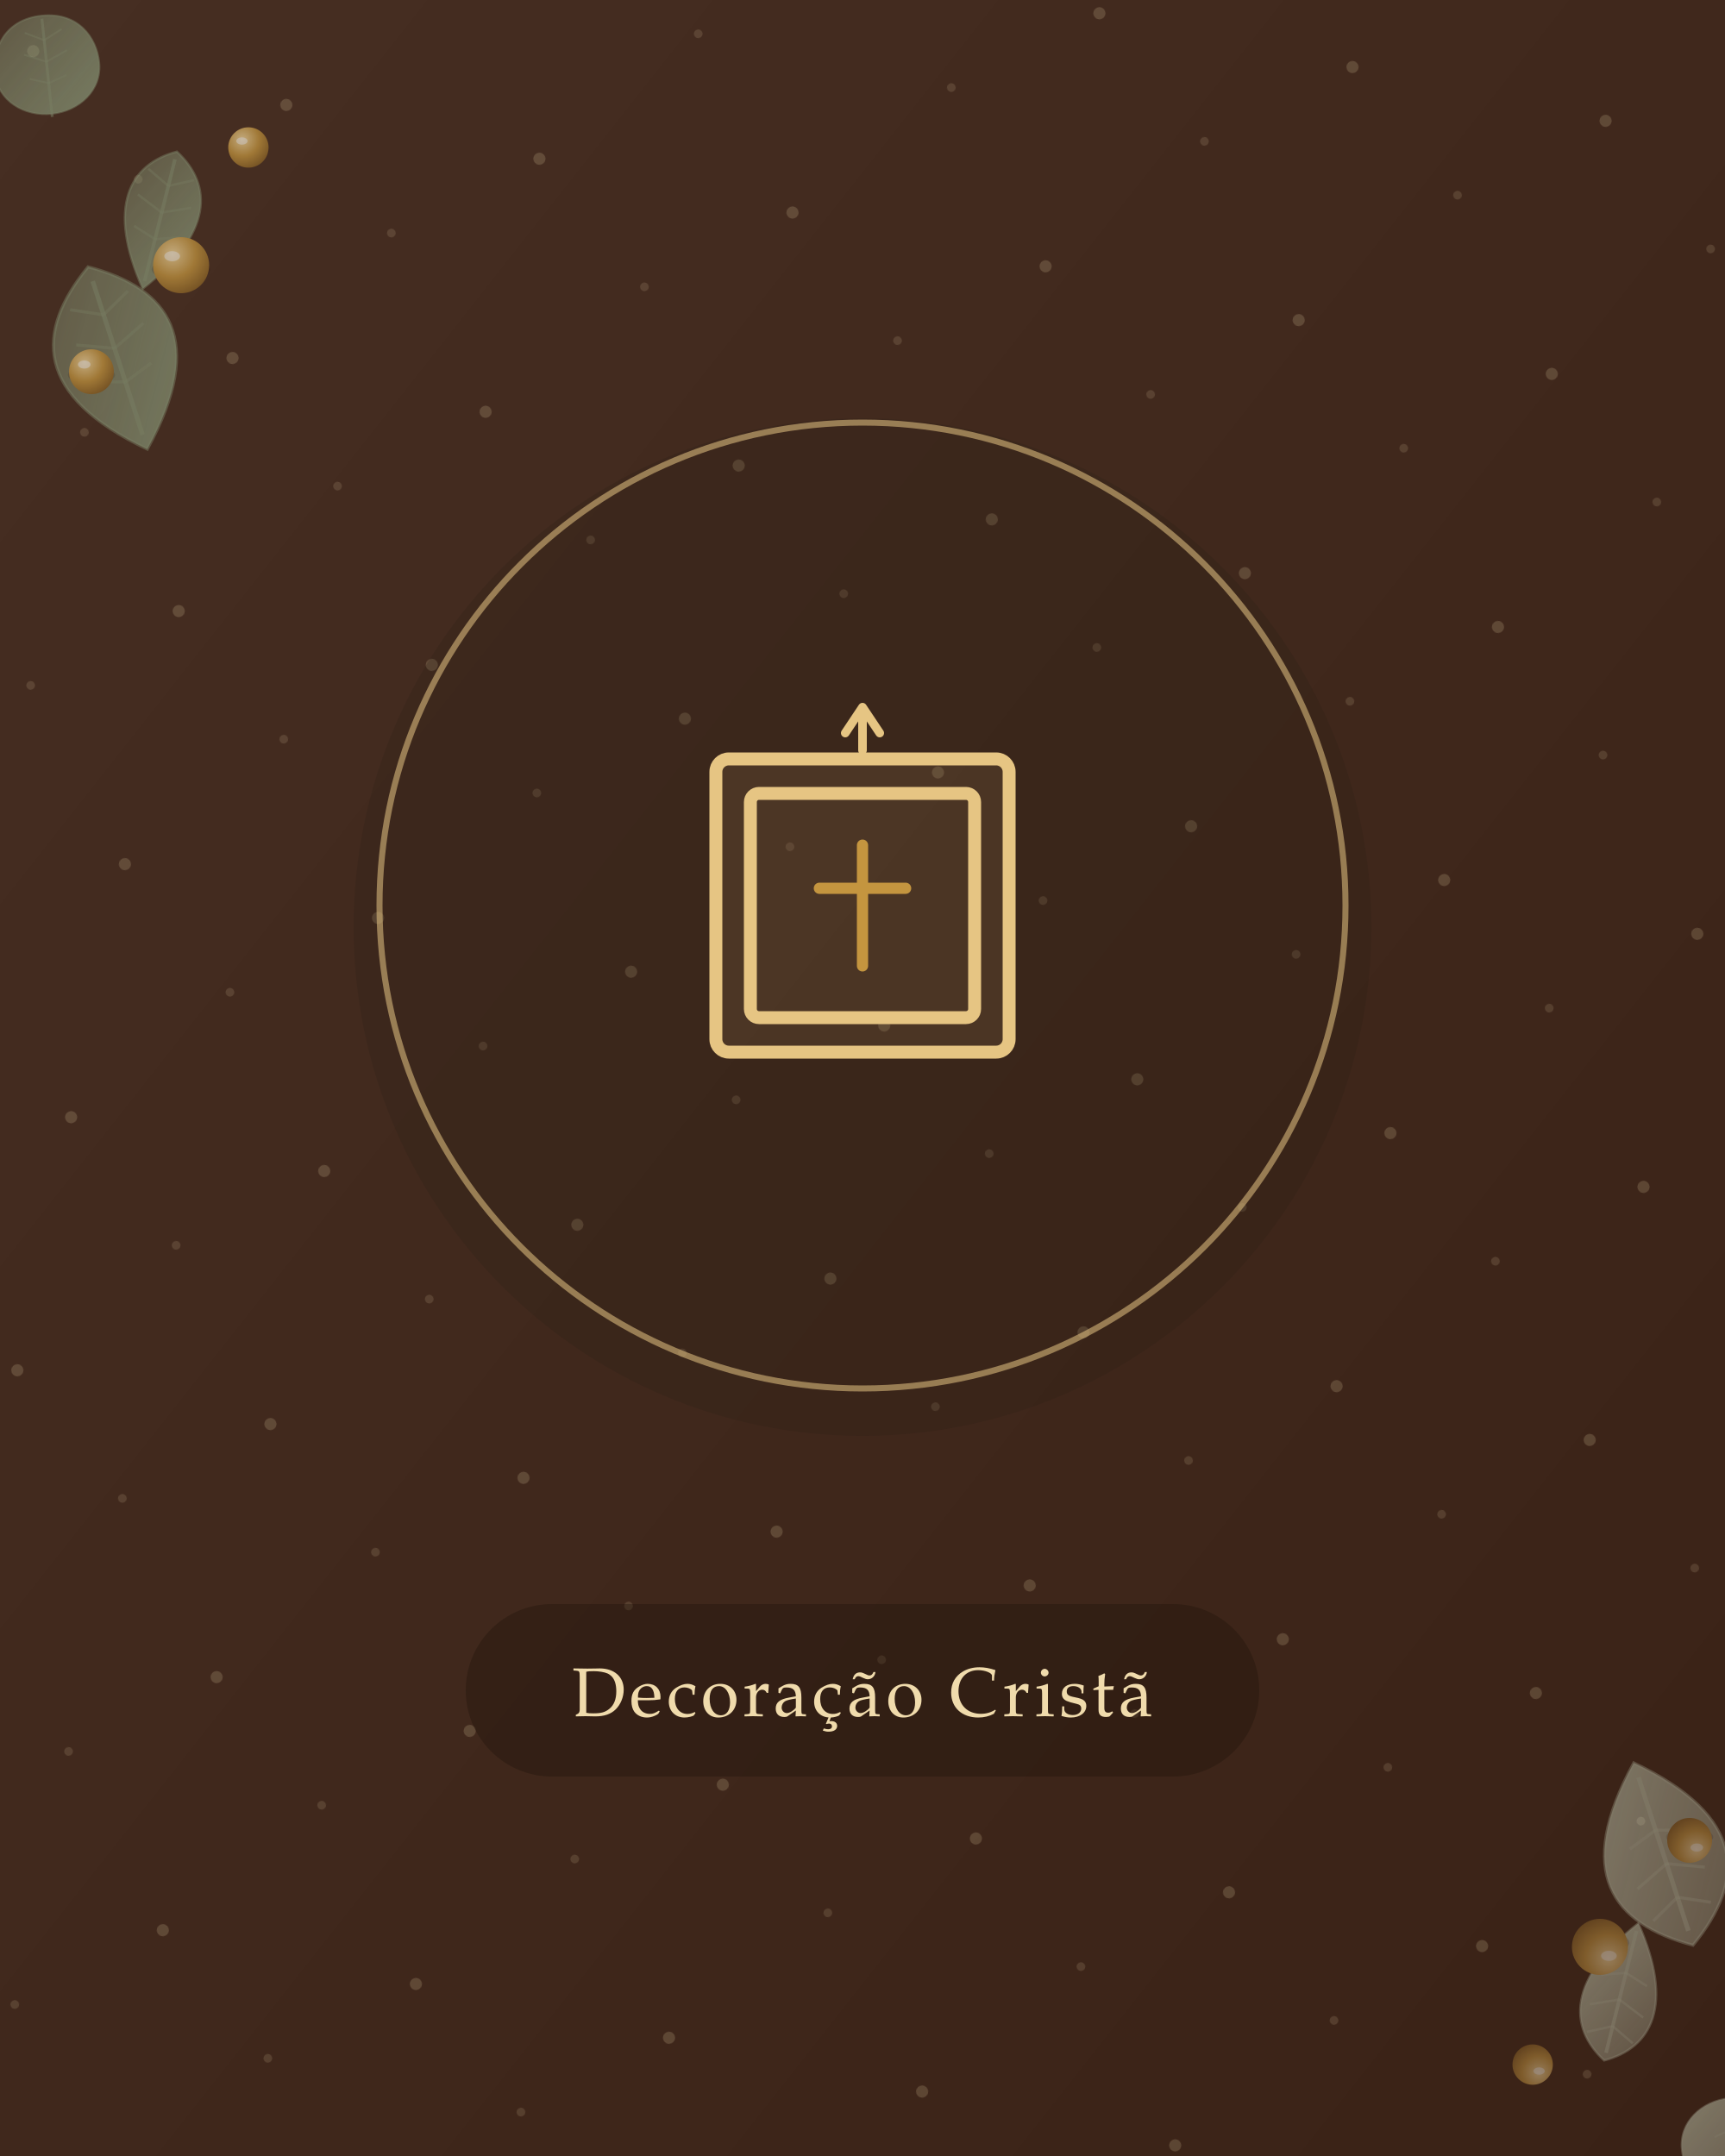
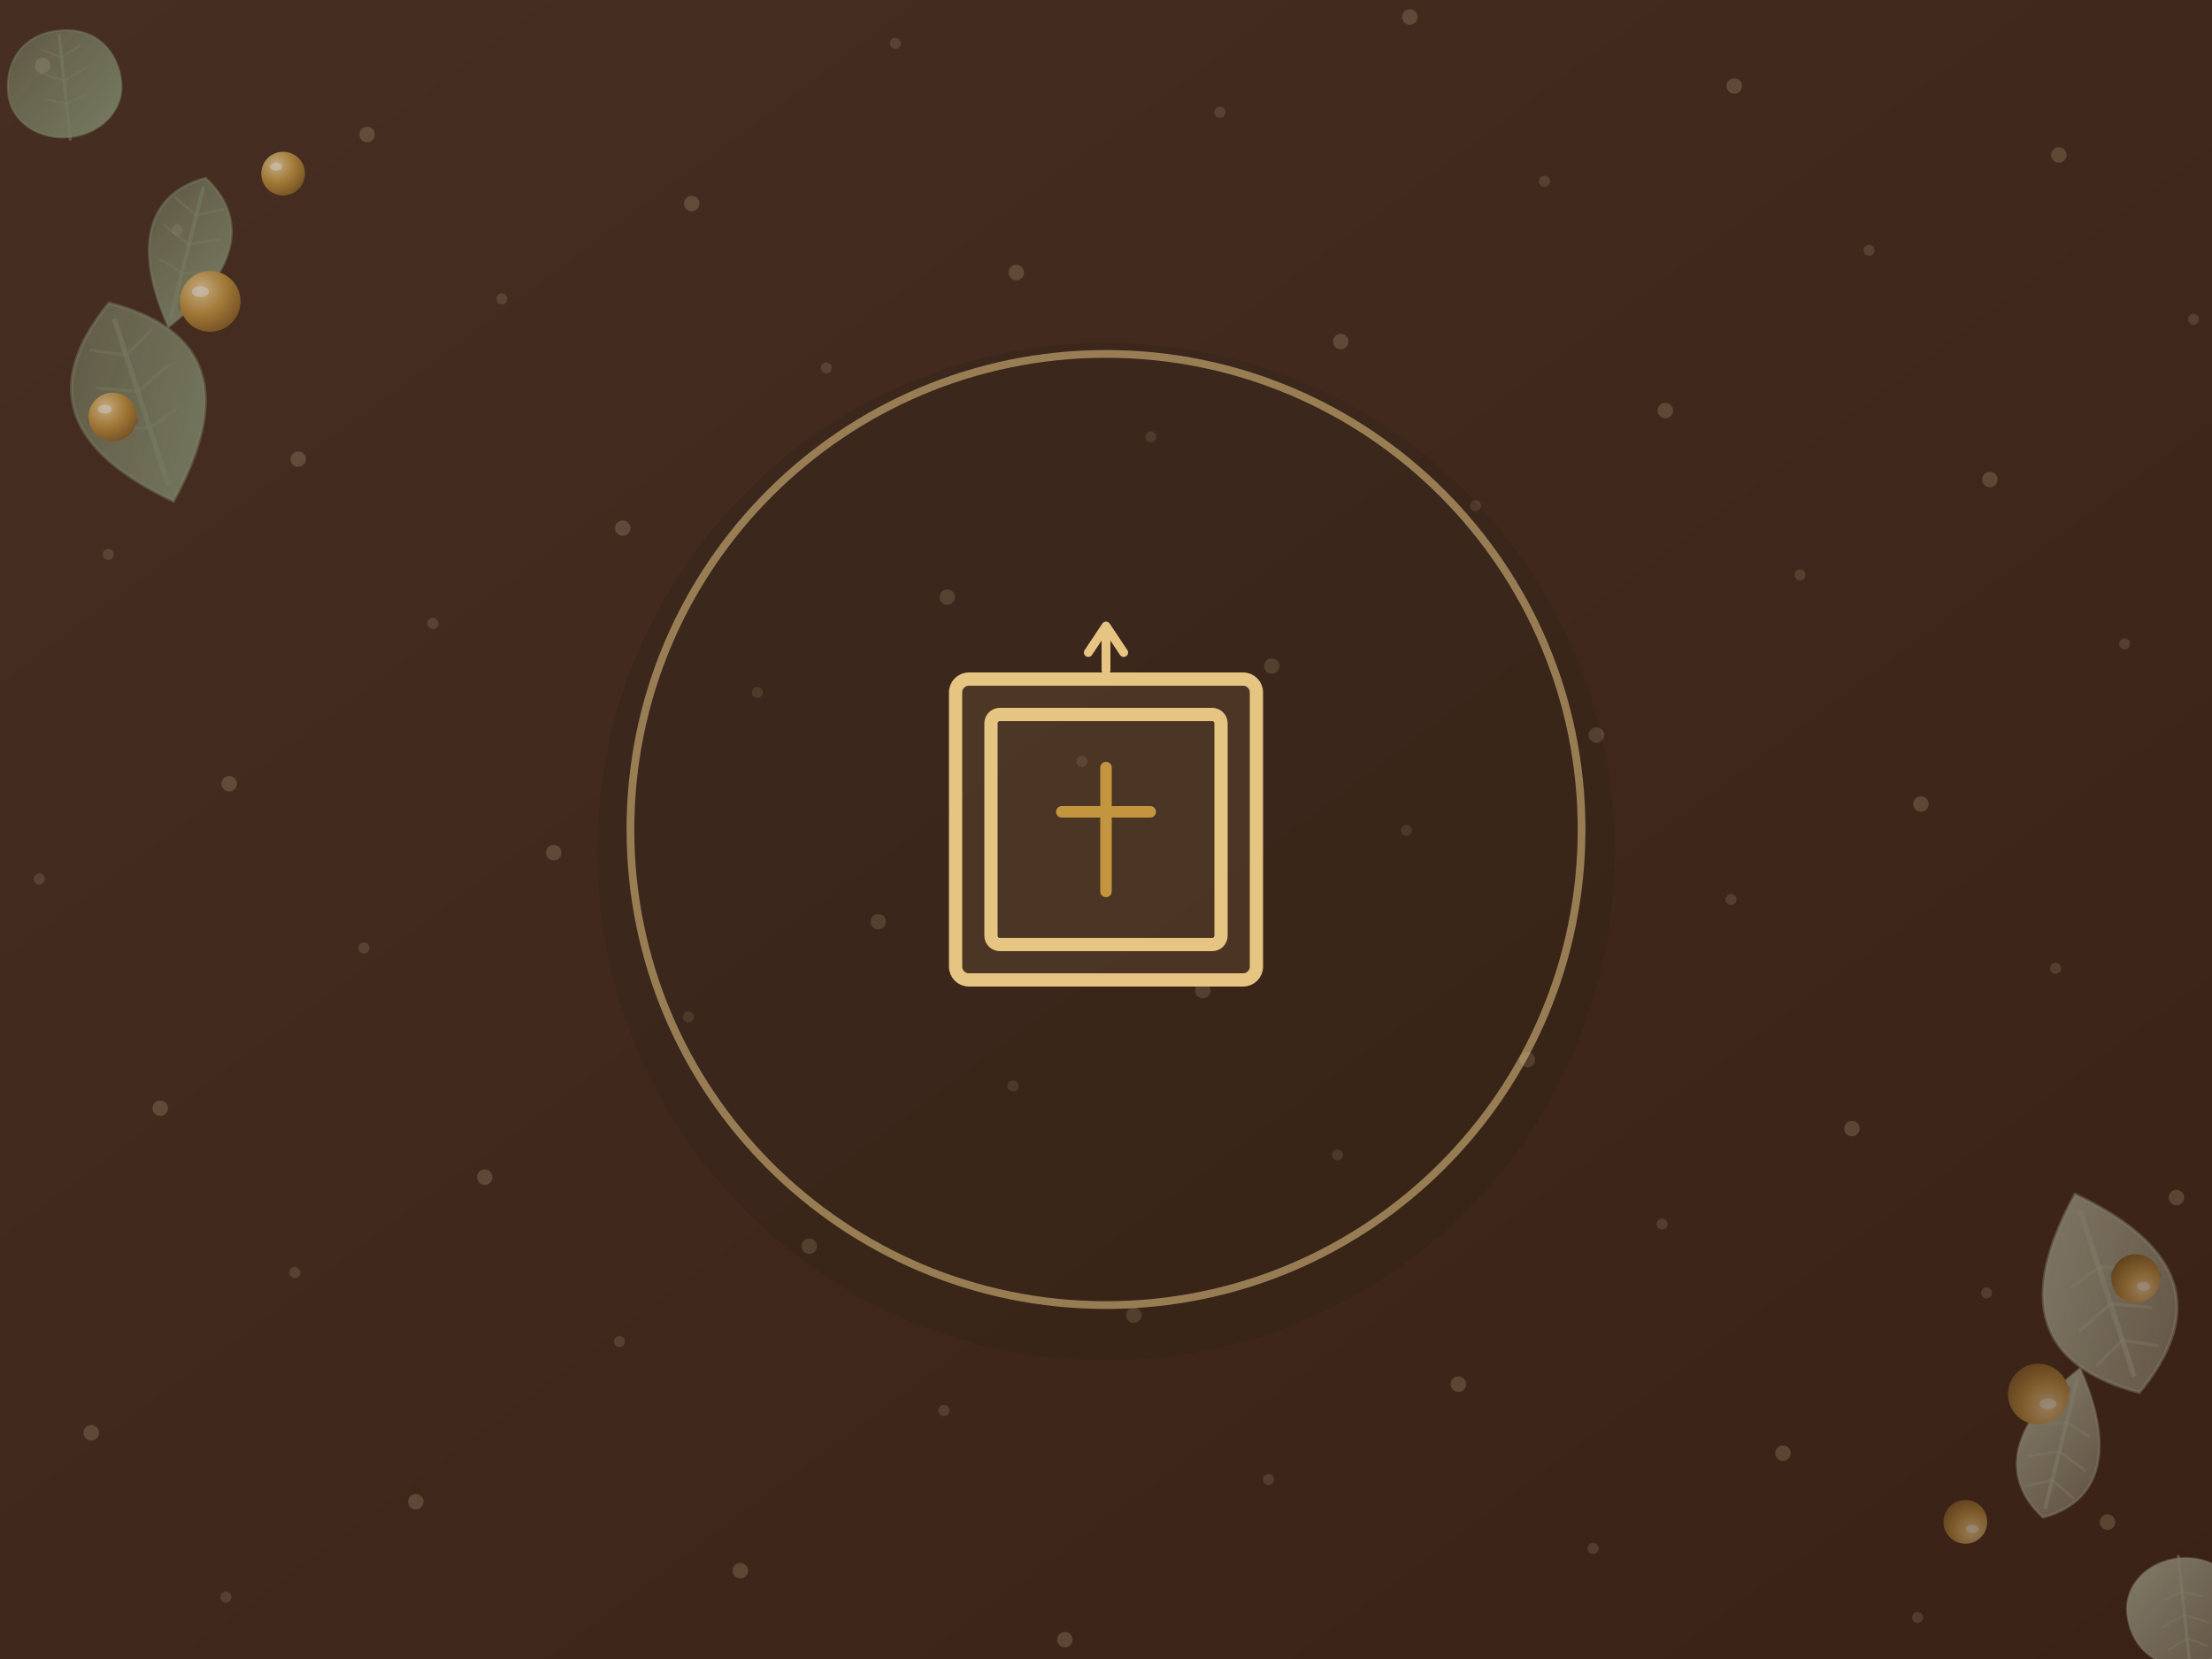
- <svg xmlns="http://www.w3.org/2000/svg" width="400" height="500" viewBox="0 0 400 500" role="img" aria-label="Decoração Cristã — pré-visualização ilustrada" preserveAspectRatio="xMidYMid slice">
+ <svg xmlns="http://www.w3.org/2000/svg" width="400" height="300" viewBox="0 0 400 300" preserveAspectRatio="xMidYMid slice">
  <defs>
    <linearGradient id="artBg-57" x1="0" y1="0" x2="1" y2="1">
      <stop offset="0" stop-color="#462e22" />
      <stop offset="1" stop-color="#3a2216" />
    </linearGradient>
    <pattern id="grain-58" width="60" height="60" patternUnits="userSpaceOnUse" patternTransform="rotate(12)">
      <circle cx="10" cy="10" r="1.4" fill="#f0dbac" opacity="0.18" />
      <circle cx="40" cy="34" r="1" fill="#f0dbac" opacity="0.14" />
    </pattern>
  </defs>
-   <rect width="400" height="500" fill="url(#artBg-57)" />
-   <rect width="400" height="500" fill="url(#grain-58)" />
-   <g transform="translate(-10,-10) scale(1.3)" opacity="0.8">
+   <rect width="400" height="300" fill="url(#artBg-57)" />
+   <rect width="400" height="300" fill="url(#grain-58)" />
+   <g transform="translate(-6,-6) scale(1.1)" opacity="0.8">
    <g opacity="0.9">
      <g transform="translate(6 60) rotate(-18) scale(0.9)">
        <g transform="rotate(0 20 20)">
          <defs>
            <linearGradient id="leafShade-59" x1="0" y1="0" x2="1" y2="1">
              <stop offset="0" stop-color="#8a9a7a" stop-opacity="0.55" />
              <stop offset="1" stop-color="#8a9a7a" stop-opacity="1" />
            </linearGradient>
          </defs>
          <path d="M20 1C6 10 2 22 20 39 38 22 34 10 20 1Z" fill="url(#leafShade-59)" stroke="#8a9a7a" stroke-width="0.6" stroke-opacity="0.5" />
          <path d="M20 4 L20 36" stroke="#8a9a7a" stroke-opacity="0.55" stroke-width="0.9" fill="none" />
          <path d="M20 11 L14 8 M20 11 L26 8 M20 18 L13 15 M20 18 L27 15 M20 25 L14 23 M20 25 L26 23" stroke="#8a9a7a" stroke-opacity="0.4" stroke-width="0.6" fill="none" />
        </g>
      </g>
      <g transform="translate(26 30) rotate(14) scale(0.7)">
        <g transform="rotate(0 20 20)">
          <defs>
            <linearGradient id="leafShade-60" x1="0" y1="0" x2="1" y2="1">
              <stop offset="0" stop-color="#8a9a7a" stop-opacity="0.55" />
              <stop offset="1" stop-color="#8a9a7a" stop-opacity="1" />
            </linearGradient>
          </defs>
          <path d="M20 2C9 8 6 20 20 38 34 20 31 8 20 2Z" fill="url(#leafShade-60)" stroke="#8a9a7a" stroke-width="0.6" stroke-opacity="0.5" />
          <path d="M20 4 L20 36" stroke="#8a9a7a" stroke-opacity="0.55" stroke-width="0.9" fill="none" />
          <path d="M20 11 L14 8 M20 11 L26 8 M20 18 L13 15 M20 18 L27 15 M20 25 L14 23 M20 25 L26 23" stroke="#8a9a7a" stroke-opacity="0.4" stroke-width="0.6" fill="none" />
        </g>
      </g>
      <g transform="translate(4 10) rotate(-6) scale(0.55)">
        <g transform="rotate(0 20 20)">
          <defs>
            <linearGradient id="leafShade-61" x1="0" y1="0" x2="1" y2="1">
              <stop offset="0" stop-color="#8a9a7a" stop-opacity="0.55" />
              <stop offset="1" stop-color="#8a9a7a" stop-opacity="1" />
            </linearGradient>
          </defs>
          <path d="M20 3C8 3 3 12 3 20c0 9 8 15 17 15s17-6 17-15C37 12 32 3 20 3Z" fill="url(#leafShade-61)" stroke="#8a9a7a" stroke-width="0.6" stroke-opacity="0.5" />
          <path d="M20 4 L20 36" stroke="#8a9a7a" stroke-opacity="0.55" stroke-width="0.9" fill="none" />
          <path d="M20 11 L14 8 M20 11 L26 8 M20 18 L13 15 M20 18 L27 15 M20 25 L14 23 M20 25 L26 23" stroke="#8a9a7a" stroke-opacity="0.4" stroke-width="0.6" fill="none" />
        </g>
      </g>
      <g transform="translate(40 55)">
        <g>
          <defs>
            <radialGradient id="seedShine-62" cx="0.35" cy="0.3" r="0.75">
              <stop offset="0" stop-color="#f3d9a0" />
              <stop offset="0.55" stop-color="#c4953f" />
              <stop offset="1" stop-color="#8a6226" />
            </radialGradient>
          </defs>
          <ellipse cx="0" cy="0.75" rx="5.25" ry="2" fill="#2b1810" opacity="0.18" />
          <circle r="5" fill="url(#seedShine-62)" />
          <ellipse cx="-1.6" cy="-1.6" rx="1.4" ry="0.9" fill="#fff" opacity="0.55" />
        </g>
      </g>
      <g transform="translate(52 34)">
        <g>
          <defs>
            <radialGradient id="seedShine-63" cx="0.35" cy="0.3" r="0.75">
              <stop offset="0" stop-color="#f3d9a0" />
              <stop offset="0.55" stop-color="#c4953f" />
              <stop offset="1" stop-color="#8a6226" />
            </radialGradient>
          </defs>
          <ellipse cx="0" cy="0.54" rx="3.78" ry="1.44" fill="#2b1810" opacity="0.18" />
          <circle r="3.6" fill="url(#seedShine-63)" />
          <ellipse cx="-1.152" cy="-1.152" rx="1.008" ry="0.648" fill="#fff" opacity="0.55" />
        </g>
      </g>
      <g transform="translate(24 74)">
        <g>
          <defs>
            <radialGradient id="seedShine-64" cx="0.35" cy="0.3" r="0.75">
              <stop offset="0" stop-color="#f3d9a0" />
              <stop offset="0.55" stop-color="#c4953f" />
              <stop offset="1" stop-color="#8a6226" />
            </radialGradient>
          </defs>
          <ellipse cx="0" cy="0.6" rx="4.2" ry="1.6" fill="#2b1810" opacity="0.18" />
          <circle r="4" fill="url(#seedShine-64)" />
          <ellipse cx="-1.28" cy="-1.28" rx="1.12" ry="0.72" fill="#fff" opacity="0.55" />
        </g>
      </g>
    </g>
  </g>
-   <g transform="translate(410,510) scale(-1.3,-1.3) translate(-10,-10)" opacity="0.55">
+   <g transform="translate(406,306) scale(-1.1,-1.1) translate(-6,-6)" opacity="0.55">
    <g opacity="0.9">
      <g transform="translate(6 60) rotate(-18) scale(0.9)">
        <g transform="rotate(0 20 20)">
          <defs>
            <linearGradient id="leafShade-65" x1="0" y1="0" x2="1" y2="1">
              <stop offset="0" stop-color="#c9d3ba" stop-opacity="0.55" />
              <stop offset="1" stop-color="#c9d3ba" stop-opacity="1" />
            </linearGradient>
          </defs>
          <path d="M20 1C6 10 2 22 20 39 38 22 34 10 20 1Z" fill="url(#leafShade-65)" stroke="#c9d3ba" stroke-width="0.6" stroke-opacity="0.5" />
          <path d="M20 4 L20 36" stroke="#c9d3ba" stroke-opacity="0.55" stroke-width="0.9" fill="none" />
          <path d="M20 11 L14 8 M20 11 L26 8 M20 18 L13 15 M20 18 L27 15 M20 25 L14 23 M20 25 L26 23" stroke="#c9d3ba" stroke-opacity="0.4" stroke-width="0.6" fill="none" />
        </g>
      </g>
      <g transform="translate(26 30) rotate(14) scale(0.7)">
        <g transform="rotate(0 20 20)">
          <defs>
            <linearGradient id="leafShade-66" x1="0" y1="0" x2="1" y2="1">
              <stop offset="0" stop-color="#c9d3ba" stop-opacity="0.55" />
              <stop offset="1" stop-color="#c9d3ba" stop-opacity="1" />
            </linearGradient>
          </defs>
          <path d="M20 2C9 8 6 20 20 38 34 20 31 8 20 2Z" fill="url(#leafShade-66)" stroke="#c9d3ba" stroke-width="0.6" stroke-opacity="0.5" />
          <path d="M20 4 L20 36" stroke="#c9d3ba" stroke-opacity="0.55" stroke-width="0.9" fill="none" />
          <path d="M20 11 L14 8 M20 11 L26 8 M20 18 L13 15 M20 18 L27 15 M20 25 L14 23 M20 25 L26 23" stroke="#c9d3ba" stroke-opacity="0.4" stroke-width="0.6" fill="none" />
        </g>
      </g>
      <g transform="translate(4 10) rotate(-6) scale(0.55)">
        <g transform="rotate(0 20 20)">
          <defs>
            <linearGradient id="leafShade-67" x1="0" y1="0" x2="1" y2="1">
              <stop offset="0" stop-color="#c9d3ba" stop-opacity="0.55" />
              <stop offset="1" stop-color="#c9d3ba" stop-opacity="1" />
            </linearGradient>
          </defs>
          <path d="M20 3C8 3 3 12 3 20c0 9 8 15 17 15s17-6 17-15C37 12 32 3 20 3Z" fill="url(#leafShade-67)" stroke="#c9d3ba" stroke-width="0.6" stroke-opacity="0.5" />
          <path d="M20 4 L20 36" stroke="#c9d3ba" stroke-opacity="0.55" stroke-width="0.9" fill="none" />
          <path d="M20 11 L14 8 M20 11 L26 8 M20 18 L13 15 M20 18 L27 15 M20 25 L14 23 M20 25 L26 23" stroke="#c9d3ba" stroke-opacity="0.4" stroke-width="0.6" fill="none" />
        </g>
      </g>
      <g transform="translate(40 55)">
        <g>
          <defs>
            <radialGradient id="seedShine-68" cx="0.35" cy="0.3" r="0.75">
              <stop offset="0" stop-color="#f3d9a0" />
              <stop offset="0.55" stop-color="#c4953f" />
              <stop offset="1" stop-color="#8a6226" />
            </radialGradient>
          </defs>
          <ellipse cx="0" cy="0.75" rx="5.25" ry="2" fill="#2b1810" opacity="0.18" />
          <circle r="5" fill="url(#seedShine-68)" />
          <ellipse cx="-1.6" cy="-1.6" rx="1.4" ry="0.9" fill="#fff" opacity="0.55" />
        </g>
      </g>
      <g transform="translate(52 34)">
        <g>
          <defs>
            <radialGradient id="seedShine-69" cx="0.35" cy="0.3" r="0.75">
              <stop offset="0" stop-color="#f3d9a0" />
              <stop offset="0.55" stop-color="#c4953f" />
              <stop offset="1" stop-color="#8a6226" />
            </radialGradient>
          </defs>
          <ellipse cx="0" cy="0.54" rx="3.78" ry="1.44" fill="#2b1810" opacity="0.18" />
          <circle r="3.6" fill="url(#seedShine-69)" />
          <ellipse cx="-1.152" cy="-1.152" rx="1.008" ry="0.648" fill="#fff" opacity="0.55" />
        </g>
      </g>
      <g transform="translate(24 74)">
        <g>
          <defs>
            <radialGradient id="seedShine-70" cx="0.35" cy="0.3" r="0.75">
              <stop offset="0" stop-color="#f3d9a0" />
              <stop offset="0.55" stop-color="#c4953f" />
              <stop offset="1" stop-color="#8a6226" />
            </radialGradient>
          </defs>
          <ellipse cx="0" cy="0.6" rx="4.2" ry="1.6" fill="#2b1810" opacity="0.18" />
          <circle r="4" fill="url(#seedShine-70)" />
          <ellipse cx="-1.28" cy="-1.28" rx="1.12" ry="0.72" fill="#fff" opacity="0.55" />
        </g>
      </g>
    </g>
  </g>
-   <circle cx="200" cy="215" r="118" fill="#241a12" opacity="0.18" />
-   <circle cx="200" cy="210" r="112" fill="none" stroke="#e6c583" stroke-width="1.4" stroke-opacity="0.55" />
-   <g transform="translate(140,150)">
-     <svg viewBox="0 0 120 120" width="120" height="120">
+   <circle cx="200" cy="154" r="92" fill="#241a12" opacity="0.18" />
+   <circle cx="200" cy="150" r="86" fill="none" stroke="#e6c583" stroke-width="1.4" stroke-opacity="0.55" />
+   <g transform="translate(152,102)">
+     <svg viewBox="0 0 120 120" width="96" height="96">
      <g fill="none" stroke="#e6c583" stroke-width="3" stroke-linejoin="round">
        <rect x="26" y="26" width="68" height="68" rx="3" fill="#e6c583" fill-opacity="0.1" />
        <rect x="34" y="34" width="52" height="52" rx="2" />
      </g>
      <path d="M60 46v28M50 56h20" stroke="#c4953f" stroke-width="2.6" stroke-linecap="round" />
      <path d="M60 14v10M56 20l4-6 4 6" fill="none" stroke="#e6c583" stroke-width="2" stroke-linecap="round" stroke-linejoin="round" />
    </svg>
  </g>
-   <g transform="translate(200,392)">
-     <rect x="-92" y="-20" width="184" height="40" rx="20" fill="#1c1108" opacity="0.35" />
-     <text x="0" y="6" text-anchor="middle" font-family="Georgia, 'Palatino Linotype', serif" font-size="16" letter-spacing="1" fill="#f0dbac">Decoração Cristã</text>
-   </g>
</svg>
